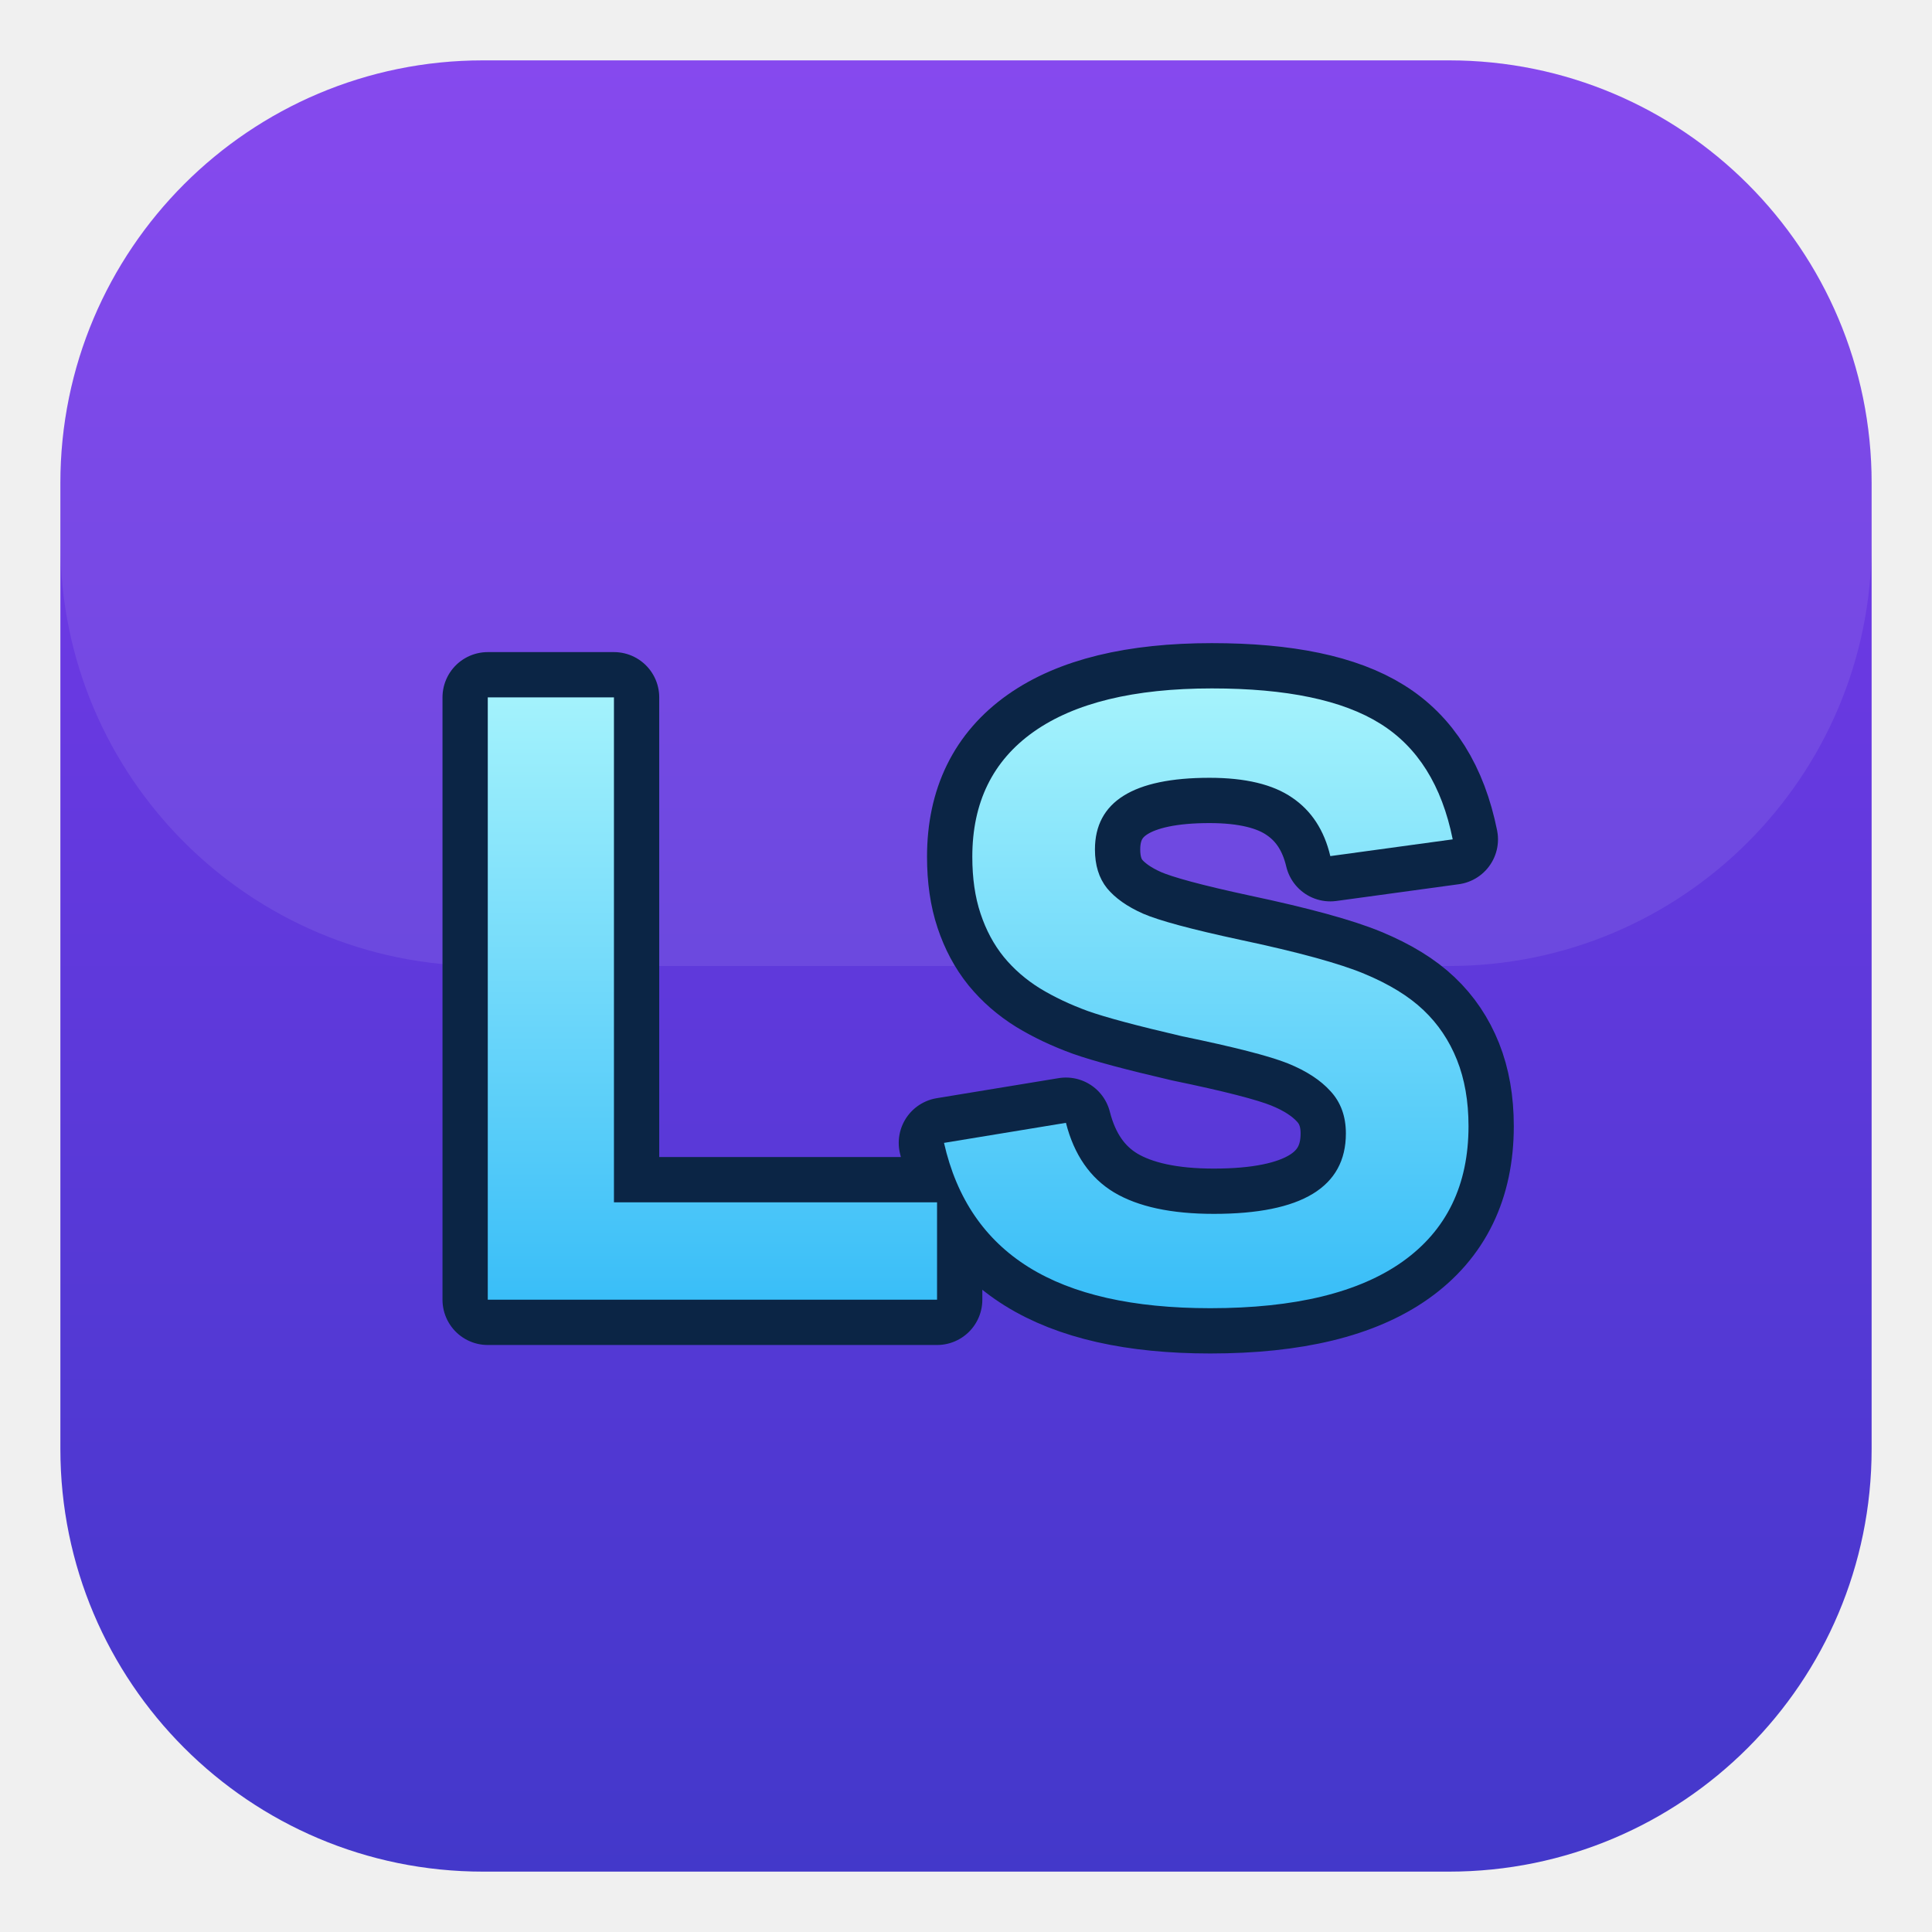
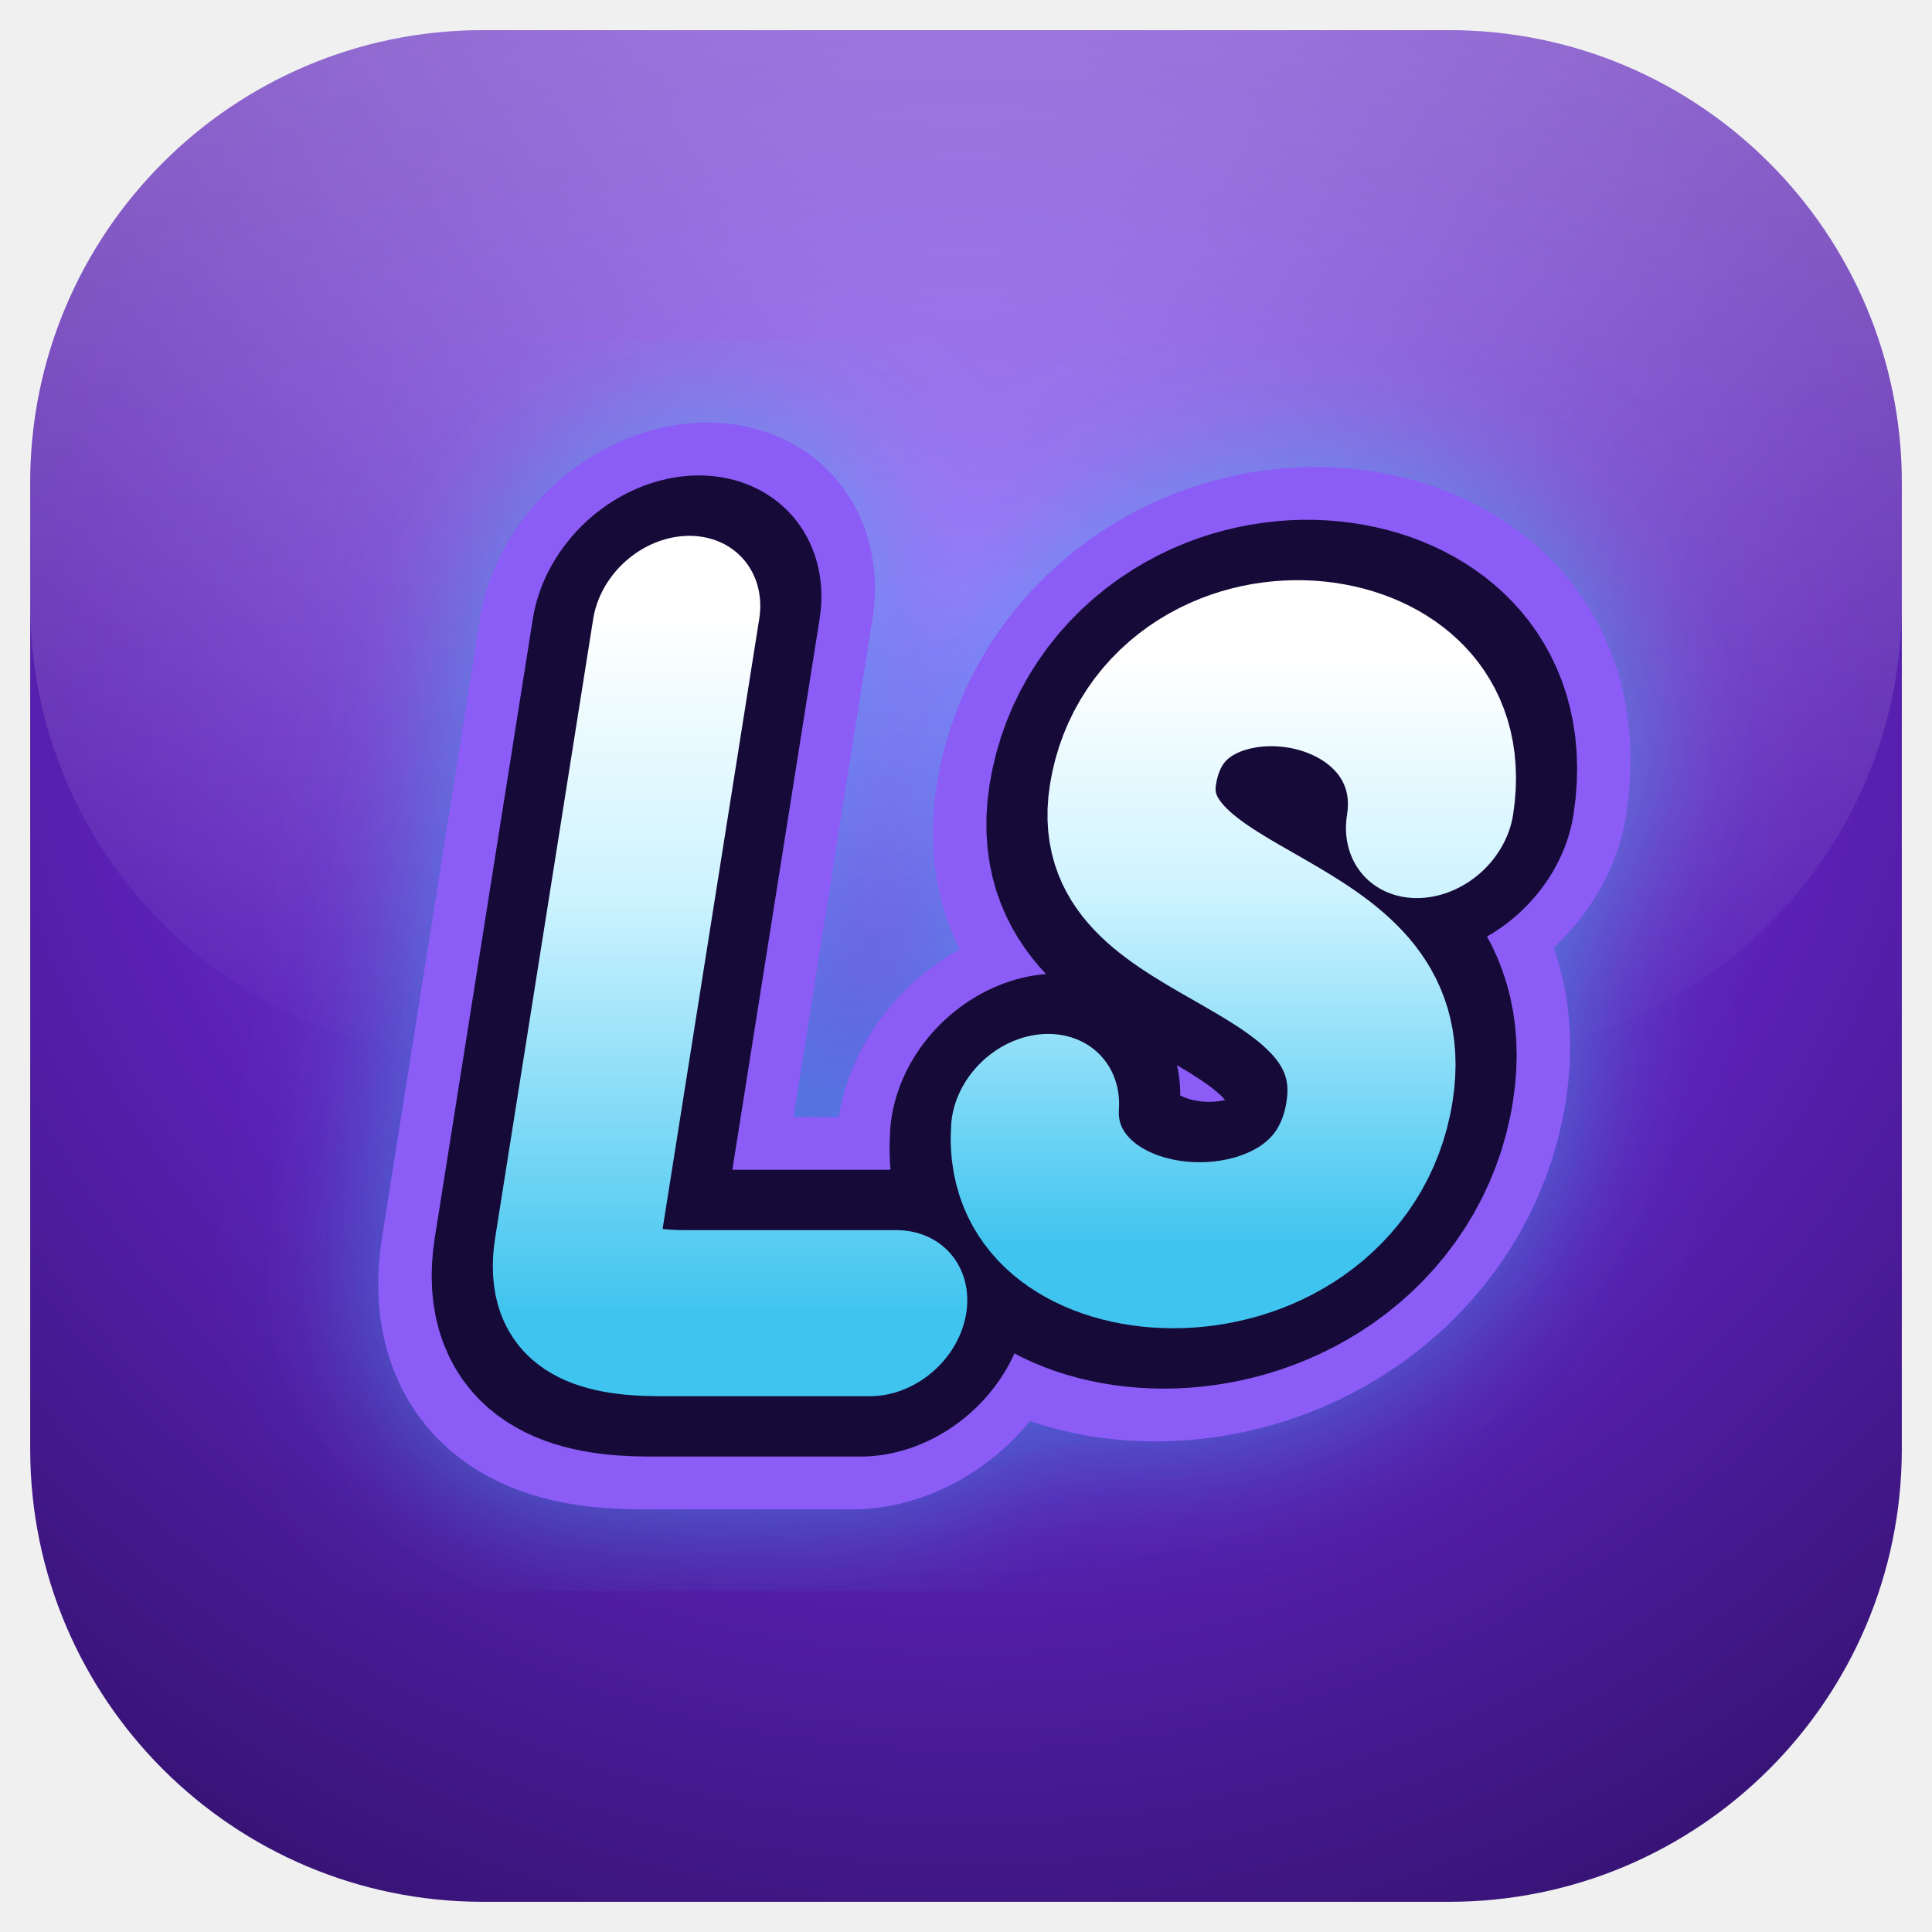
<svg xmlns="http://www.w3.org/2000/svg" viewBox="0 0 128 128">
  <defs>
-     <linearGradient id="bg" x1="0" y1="0" x2="0" y2="1">
-       <stop offset="0" stop-color="#7c3aed" />
-       <stop offset="1" stop-color="#4338ca" />
+     <radialGradient id="bg" cx="0.5" cy="0.3" r="0.85">
+       <stop offset="0" stop-color="#8b5cf6" />
+       <stop offset="0.55" stop-color="#5b21b6" />
+       <stop offset="1" stop-color="#2e1065" />
+     </radialGradient>
+     <linearGradient id="cy" x1="0" y1="0" x2="0" y2="1">
+       <stop offset="0" stop-color="#ffffff" />
+       <stop offset="0.4" stop-color="#cdf3ff" />
+       <stop offset="1" stop-color="#3fc4ef" />
    </linearGradient>
-     <linearGradient id="ell" x1="0" y1="0" x2="0" y2="1">
-       <stop offset="0" stop-color="#a5f3fc" />
-       <stop offset="1" stop-color="#38bdf8" />
+     <linearGradient id="gloss" x1="0" y1="0" x2="0" y2="1">
+       <stop offset="0" stop-color="#ffffff" stop-opacity="0.32" />
+       <stop offset="1" stop-color="#ffffff" stop-opacity="0" />
    </linearGradient>
+     <filter id="glow" x="-40%" y="-40%" width="180%" height="180%">
+       <feGaussianBlur stdDeviation="4.5" />
+     </filter>
  </defs>
-   <rect x="4" y="4" width="120" height="120" rx="28" fill="url(#bg)" />
-   <rect x="4" y="4" width="120" height="60" rx="28" fill="#ffffff" opacity="0.08" />
-   <text x="64" y="66" text-anchor="middle" dominant-baseline="central" font-family="'Arial Black', 'Arial', sans-serif" font-weight="900" font-size="58" letter-spacing="-3" fill="url(#ell)" stroke="#0b2545" stroke-width="6" stroke-linejoin="round" paint-order="stroke">LS</text>
+   <rect x="2" y="2" width="124" height="124" rx="30" fill="url(#bg)" />
+   <rect x="2" y="2" width="124" height="68" rx="30" fill="url(#gloss)" />
+   <g fill="none" stroke-linecap="round" stroke-linejoin="round">
+     <g id="letters" transform="translate(64 65) skewX(-9) translate(-64 -65)">
+       <path d="M 41 41 C 41 41 41 78 41 82 C 41 86 44 87 48 87 L 62 87" />
+       <path d="M 93 54 C 93 42 73 40 73 52 C 73 62 92 61 92 73 C 92 86 71 85 70 74" />
+     </g>
+     <use href="#letters" stroke="#38bdf8" stroke-width="27" filter="url(#glow)" opacity="0.5" />
+     <use href="#letters" stroke="#8b5cf6" stroke-width="26" />
+     <use href="#letters" stroke="#160a38" stroke-width="19" />
+     <use href="#letters" stroke="url(#cy)" stroke-width="11" />
+   </g>
</svg>
